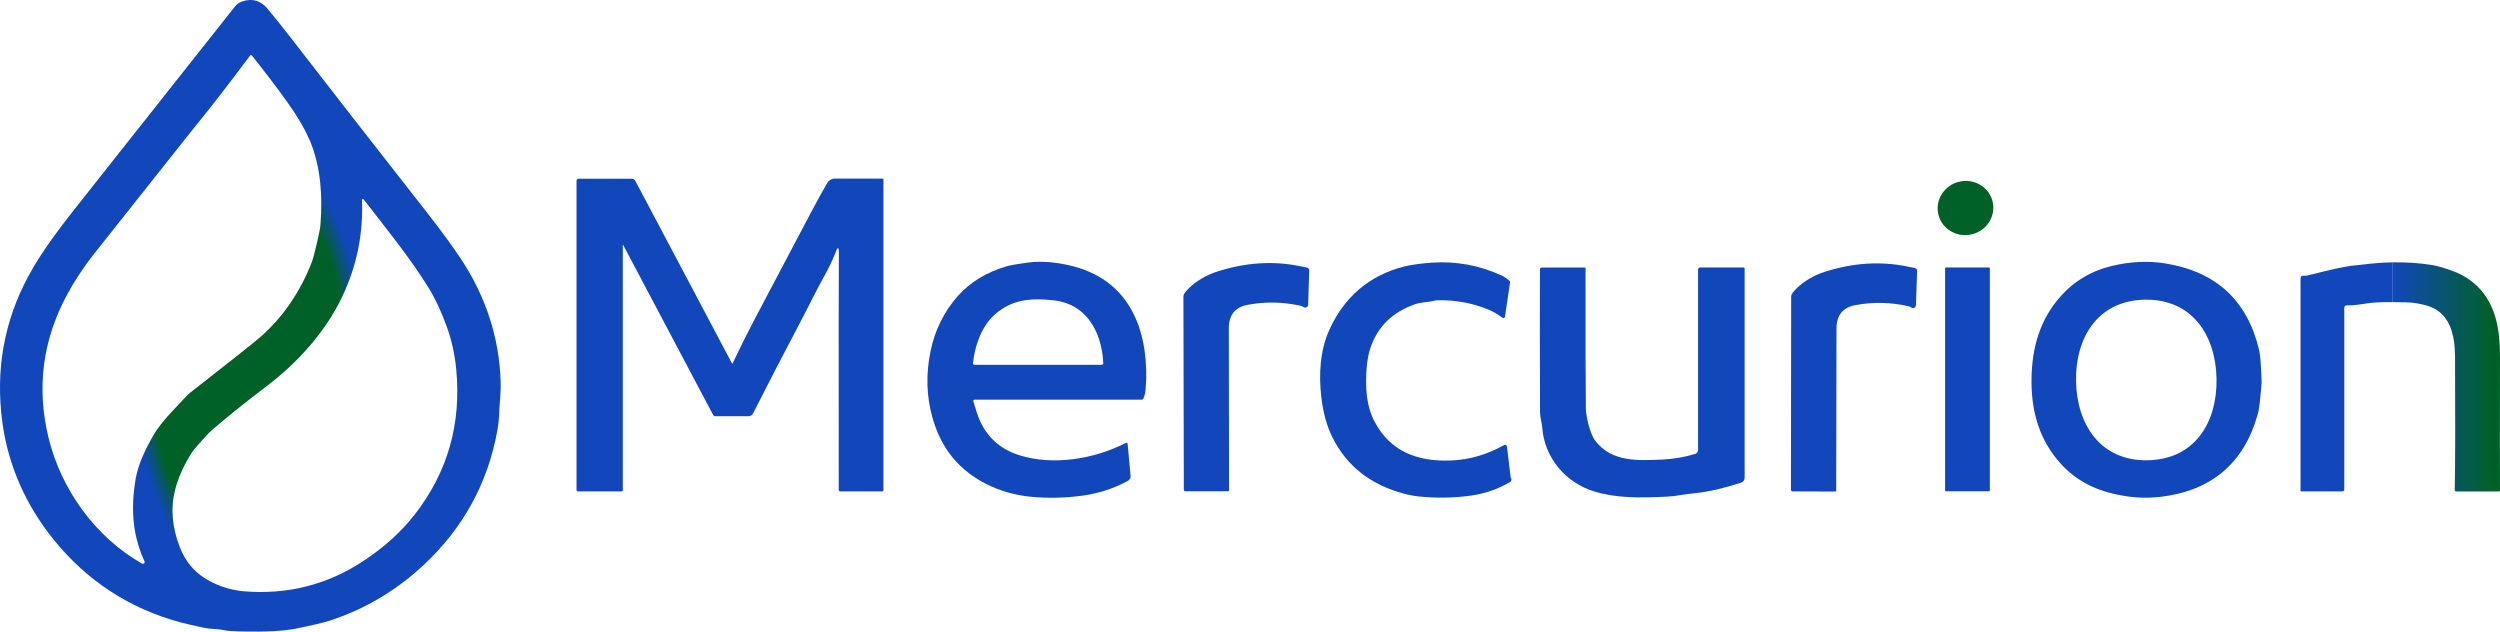
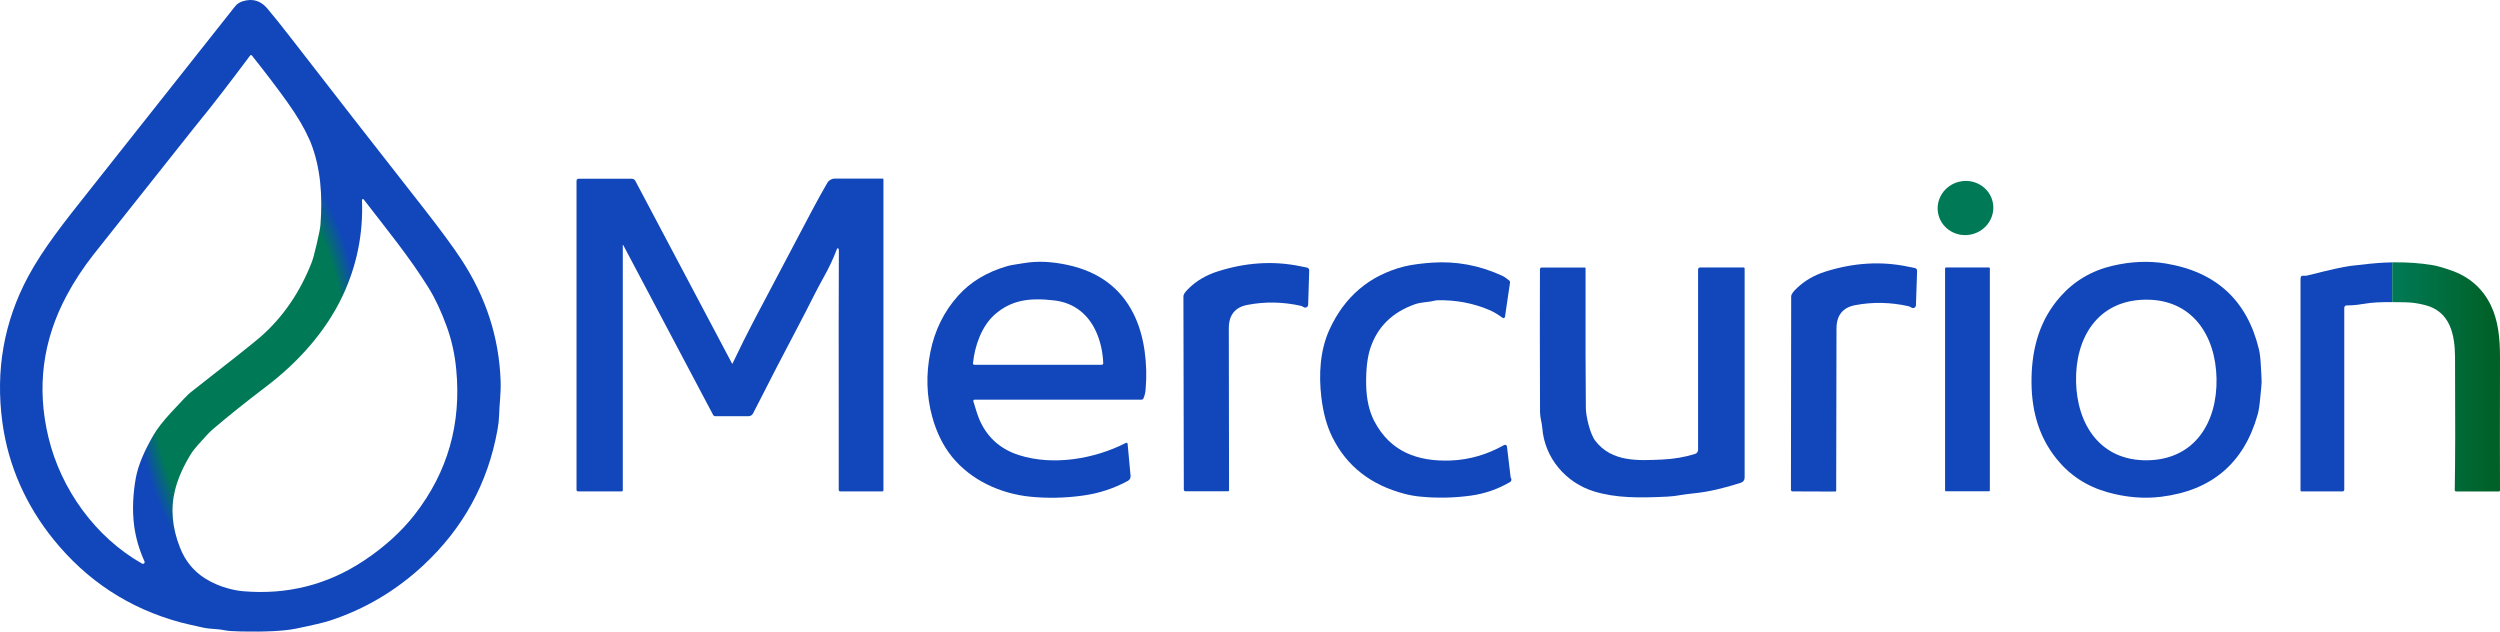
<svg xmlns="http://www.w3.org/2000/svg" xmlns:xlink="http://www.w3.org/1999/xlink" version="1.1" viewBox="0 0 926.928 234.182" id="svg9" width="926.928" height="234.182">
  <defs id="defs9">
    <linearGradient id="linearGradient27">
-       <stop style="stop-color:#1147bb;stop-opacity:1;" offset="0" id="stop27" />
+       <stop style="stop-color:#007a56;stop-opacity:1;" offset="0" id="stop27" />
      <stop style="stop-color:#006128;stop-opacity:1;" offset="0.915" id="stop28" />
    </linearGradient>
    <linearGradient id="linearGradient23">
-       <stop style="stop-color:#006128;stop-opacity:1;" offset="0.845" id="stop23" />
+       <stop style="stop-color:#007a56;stop-opacity:1;" offset="0.845" id="stop23" />
      <stop style="stop-color:#1147bb;stop-opacity:1;" offset="1" id="stop24" />
    </linearGradient>
    <radialGradient xlink:href="#linearGradient23" id="radialGradient24" cx="413.055" cy="509.623" fx="413.055" fy="509.623" r="42.678" gradientTransform="matrix(1,0,0,1.952401,-321.0524,-860.1792)" gradientUnits="userSpaceOnUse" />
    <linearGradient xlink:href="#linearGradient27" id="linearGradient28" x1="1208.016" y1="514.551" x2="1247.981" y2="514.551" gradientUnits="userSpaceOnUse" gradientTransform="translate(-321.0524,-374.8136)" />
  </defs>
  <path id="path1" style="fill:url(#radialGradient24);fill-opacity:1" d="M 92.559 0.006 C 91.73 0.04 90.865 0.2 89.967 0.486 C 88.78 0.86 87.845 1.482 87.158 2.355 C 74.312 18.629 56.074 41.668 32.447 71.475 C 24.217 81.855 16.007 92.135 10.438 102.525 C 1.451 119.305 -1.733 137.341 0.887 156.635 C 3.077 172.835 9.738 187.477 19.748 199.896 C 32.161 215.303 47.867 225.586 66.867 230.746 C 68.274 231.126 71.051 231.769 75.197 232.676 C 78.247 233.346 80.408 233.075 83.348 233.695 C 84.461 233.929 86.511 234.075 89.498 234.135 C 98.611 234.315 105.341 233.966 109.688 233.086 C 115.987 231.799 120.231 230.796 122.418 230.076 C 135.391 225.796 146.927 218.948 157.027 209.535 C 171.754 195.809 180.888 179.126 184.428 159.486 C 184.801 157.406 185.004 155.686 185.037 154.326 C 185.137 149.916 185.787 145.895 185.617 141.275 C 185.057 125.142 180.18 110.089 170.986 96.115 C 167.926 91.462 163.348 85.232 157.248 77.426 C 154.675 74.139 153.241 72.309 152.947 71.936 C 138.454 53.462 123.54 34.319 108.207 14.506 C 104.354 9.526 101.311 5.729 99.078 3.115 C 97.218 0.94 95.045 -0.095 92.559 0.006 z M 93.068 20.418 A 0.41 0.42 44.6 0 1 93.396 20.576 C 98.663 27.209 103.071 33.013 106.617 37.986 C 110.282 43.139 112.906 47.615 114.596 51.484 C 114.769 51.88 114.985 52.303 115.137 52.686 C 118.947 62.306 119.608 72.575 118.828 83.205 C 118.741 84.445 118.284 86.826 117.457 90.346 C 116.644 93.852 116.001 96.203 115.527 97.396 C 111.187 108.423 104.931 117.543 96.758 124.756 C 94.271 126.943 85.54 133.875 70.566 145.555 C 69.78 146.168 67.377 148.656 63.357 153.016 C 60.464 156.149 58.34 158.875 56.986 161.195 C 53.393 167.335 51.181 172.695 50.348 177.275 C 49.388 182.545 48.918 188.996 49.768 195.156 C 50.368 199.543 51.647 203.898 53.607 208.225 A 0.61 0.61 0 0 1 52.941 209.037 A 0.61 0.61 0 0 1 52.748 209.016 C 35.358 199.196 22.587 181.396 17.957 162.146 C 13.524 143.747 15.794 126.185 24.768 109.465 C 27.534 104.305 30.832 99.283 34.658 94.396 C 37.465 90.803 49.704 75.375 71.377 48.115 C 72.124 47.175 72.796 46.339 73.396 45.605 C 78.61 39.232 85.056 30.893 92.736 20.586 A 0.41 0.42 44.6 0 1 93.068 20.418 z M 134.68 73.852 A 0.33 0.33 0 0 1 134.797 73.885 C 143.587 85.275 151.908 95.425 158.908 106.715 C 161.368 110.681 163.631 115.523 165.697 121.236 C 167.457 126.09 168.606 131.289 169.146 136.836 C 171.12 157.083 166 175.053 153.787 190.746 C 148.794 197.159 142.451 202.906 134.758 207.986 C 121.331 216.846 106.48 220.588 90.207 219.215 C 88.176 219.043 86.225 218.637 84.316 218.102 C 81.419 217.288 78.644 216.107 76.027 214.455 C 71.774 211.775 68.681 207.983 66.748 203.076 C 63.795 195.61 63.191 188.435 64.938 181.555 C 65.984 177.421 67.871 173.115 70.598 168.635 C 72.068 166.205 74.157 164.176 76.377 161.666 C 77.177 160.759 78.031 159.915 78.938 159.135 C 84.257 154.568 90.96 149.205 99.047 143.045 C 110.517 134.295 120.757 122.966 126.967 109.836 C 132.307 98.543 134.72 86.629 134.207 74.096 A 0.33 0.33 0 0 1 134.68 73.852 z " />
  <path fill="#1e1e1f" d="m 310.978,181.616 q -0.06,-81.32 0.05,-88.5 0.01,-0.62 -0.13,-0.9 a 0.31,0.31 0 0 0 -0.56,0.04 q -2,5.32 -4.9,10.46 c -3.09,5.5 -5.19,10.08 -9.06,17.39 q -8.22,15.55 -17.16,33.17 a 1.89,1.91 13.6 0 1 -1.69,1.04 h -12.34 a 0.89,0.88 75.9 0 1 -0.78,-0.47 l -33.35,-63.01 a 0.07,0.08 30 0 0 -0.14,0.04 v 90.97 a 0.34,0.34 0 0 1 -0.34,0.34 h -16.28 a 0.54,0.53 0 0 1 -0.54,-0.53 V 67.026 a 0.75,0.75 0 0 1 0.75,-0.75 h 19.76 a 1.46,1.46 0 0 1 1.3,0.79 l 35.86,67.74 a 0.09,0.09 0 0 0 0.16,0 q 4.38,-9.16 7.81,-15.69 17.65,-33.49 21.59,-40.91 3.12,-5.87 5.75,-10.39 a 3.2,3.22 15.2 0 1 2.77,-1.6 h 17.78 a 0.27,0.27 0 0 1 0.27,0.27 V 181.736 a 0.46,0.46 0 0 1 -0.46,0.46 h -15.55 a 0.57,0.58 0 0 1 -0.57,-0.58 z" id="path2" style="fill:#1147bb;fill-opacity:1" />
-   <ellipse fill="#1e1e1f" cx="693.55" cy="236.663" transform="rotate(-12.8)" rx="10.34" ry="10.03" id="ellipse2" style="fill:#006128;fill-opacity:1" />
+   <ellipse fill="#1e1e1f" cx="693.55" cy="236.663" transform="rotate(-12.8)" rx="10.34" ry="10.03" id="ellipse2" style="fill:#007a56;fill-opacity:1" />
  <path fill="#1e1e1f" d="m 418.088,164.556 1.1,11.89 a 1.87,1.86 72.9 0 1 -0.96,1.82 q -7.72,4.23 -16.71,5.48 -9.96,1.38 -19.57,0.41 c -10.9,-1.1 -21.89,-6.03 -28.97,-14.79 q -4.95,-6.13 -7.34,-14.84 -3.19,-11.61 -0.67,-24.09 2.42,-11.98 10.24,-20.76 6.98,-7.82 18.51,-11.08 c 1.3,-0.37 3.81,-0.68 6.01,-1.05 q 7.37,-1.26 16.4,0.75 16.93,3.76 24.08,17.9 3.05,6.02 4.17,13.84 1.02,7.18 0.38,14.45 -0.14,1.67 -0.79,3.2 a 0.84,0.84 0 0 1 -0.77,0.51 h -61.88 a 0.45,0.45 0 0 0 -0.43,0.58 q 1.4,4.73 2.02,6.24 4.22,10.34 14.96,13.75 c 12.59,4 27.92,1.44 39.6,-4.56 a 0.43,0.42 73.9 0 1 0.62,0.35 z m -9.59,-29.31 a 0.55,0.55 0 0 0 0.55,-0.58 q -0.25,-6.15 -2.48,-11.31 -2.22,-5.12 -6.14,-8.18 -4.01,-3.13 -9.55,-3.79 -7.29,-0.87 -12.23,0.2 -5.43,1.17 -9.82,5.03 c -4.87,4.29 -7.46,11.7 -8.07,18.08 a 0.5,0.5 0 0 0 0.5,0.55 z" id="path3" style="fill:#1147bb;fill-opacity:1" />
  <path fill="#1e1e1f" d="m 560.288,177.346 a 1.09,1.09 0 0 1 -0.44,1.41 q -6.83,3.95 -14.53,5.01 -9.39,1.28 -18.76,0.36 -2.98,-0.29 -5.72,-1.01 -18.83,-4.9 -26.82,-20.97 -3.1,-6.22 -4.11,-14.92 c -0.97,-8.29 -0.52,-17.29 3.02,-25.04 q 8.4,-18.32 27.45,-23.32 c 3.08,-0.81 7.63,-1.28 10.55,-1.48 q 13.43,-0.93 25.96,4.82 1.17,0.53 2.68,1.8 a 0.88,0.87 24.7 0 1 0.3,0.81 l -1.87,12.67 a 0.54,0.54 0 0 1 -0.83,0.37 c -1.44,-0.93 -2.7,-1.96 -4.94,-2.91 q -9.06,-3.83 -19.18,-3.62 a 5.87,5.6 36 0 0 -1.12,0.15 c -2.61,0.65 -4.97,0.49 -7.45,1.38 q -12.47,4.46 -16.38,16.2 -1.72,5.18 -1.56,13.69 0.16,7.95 3.04,13.46 c 5.9,11.24 15.98,15.02 28.4,14.53 q 10.25,-0.41 19.71,-5.73 a 0.71,0.71 0 0 1 1.05,0.54 l 1.37,11.49 a 0.14,0.13 17.4 0 0 0.06,0.11 q 0.03,0.02 0.12,0.2 z" id="path4" style="fill:#1147bb;fill-opacity:1" />
  <path fill="#1e1e1f" d="m 838.548,141.726 c -0.03,1.31 -0.28,3.2 -0.55,6.13 q -0.34,3.79 -0.93,5.87 -7.63,27.01 -35.83,30.47 -9.55,1.17 -19.69,-1.65 -11.58,-3.22 -18.95,-12.31 c -7.14,-8.81 -9.59,-19.15 -9.36,-30.32 0.24,-11.17 3.13,-21.4 10.64,-29.9 q 7.75,-8.77 19.45,-11.49 10.25,-2.39 19.74,-0.82 28.03,4.66 34.51,31.96 0.5,2.11 0.68,5.91 c 0.14,2.93 0.31,4.83 0.29,6.15 z m -68.81,-0.37 c 0.29,16.04 9.03,29.62 26.58,29.3 17.56,-0.32 25.8,-14.2 25.51,-30.24 -0.29,-16.05 -9.03,-29.62 -26.59,-29.3 -17.55,0.32 -25.79,14.2 -25.5,30.24 z" id="path5" style="fill:#1147bb;fill-opacity:1" />
  <path id="path6" style="fill:#1147bb;fill-opacity:1" d="m 886.963,97.276 c -1.002,0.019 -2.009,0.048 -3.025,0.1 -2.993,0.153 -7.204,0.564 -12.631,1.23 -2.333,0.287 -7.613,1.471 -15.84,3.551 -0.7,0.18 -1.49,-0.052 -2.08,0.148 -0.28,0.093 -0.42,0.593 -0.42,1.5 -0.02,20.713 -0.023,46.734 -0.01,78.061 a 0.34,0.34 0 0 0 0.34,0.34 h 15.23 a 0.66,0.65 0 0 0 0.66,-0.65 v -67.449 a 0.87,0.87 0 0 1 0.879,-0.869 c 1.987,0.007 3.957,-0.168 5.91,-0.521 3.545,-0.638 7.315,-0.729 10.986,-0.701 z" />
  <path id="path24" style="fill:url(#linearGradient28);stroke:none;stroke-opacity:1" d="m 886.963,97.276 v 14.738 c 1.734,0.013 3.451,0.043 5.104,0.072 2.287,0.047 4.697,0.404 7.231,1.07 9.14,2.41 10.911,10.859 10.961,19.299 0.12,22.56 0.082,38.97 -0.111,49.23 a 0.52,0.52 0 0 0 0.521,0.529 h 15.92 a 0.34,0.34 0 0 0 0.34,-0.34 c -0.047,-8.34 -0.047,-24.819 0,-49.439 0.01,-7.03 -0.66,-13.709 -3.5,-19.449 -3.06,-6.173 -7.971,-10.431 -14.73,-12.771 -2.92,-1.013 -5.182,-1.653 -6.789,-1.92 -4.777,-0.782 -9.761,-1.118 -14.945,-1.02 z" />
  <path fill="#1e1e1f" d="m 438.928,181.556 -0.15,-71.59 a 2.3,2.1 53.7 0 1 0.05,-0.47 q 0.2,-0.93 2.15,-2.79 4.28,-4.07 10.34,-6.02 15.7,-5.05 30.6,-2.01 1.45,0.29 2.67,0.53 a 1.03,1.04 6.3 0 1 0.83,1.04 l -0.39,12.77 a 1.08,1.08 0 0 1 -1.25,1.03 q -0.24,-0.04 -0.85,-0.41 a 1.97,1.9 66 0 0 -0.62,-0.25 q -10,-2.23 -19.81,-0.34 -6.88,1.33 -6.89,8.63 0,5.38 0.09,60.11 a 0.37,0.37 0 0 1 -0.37,0.37 h -15.8 a 0.6,0.6 0 0 1 -0.6,-0.6 z" id="path7" style="fill:#1147bb;fill-opacity:1" />
  <path fill="#1e1e1f" d="m 664.628,182.196 a 0.6,0.6 0 0 1 -0.6,-0.6 l 0.09,-71.61 a 2.3,2.1 53.9 0 1 0.06,-0.47 q 0.2,-0.93 2.16,-2.79 4.29,-4.05 10.36,-5.99 15.72,-4.99 30.62,-1.9 1.45,0.29 2.67,0.54 a 1.03,1.04 6.5 0 1 0.82,1.04 l -0.43,12.77 a 1.08,1.08 0 0 1 -1.25,1.03 q -0.24,-0.04 -0.85,-0.41 a 1.97,1.91 66.2 0 0 -0.62,-0.26 q -10,-2.26 -19.82,-0.4 -6.88,1.3 -6.92,8.61 -0.02,5.38 -0.11,60.13 a 0.37,0.37 0 0 1 -0.37,0.37 z" id="path8" style="fill:#1147bb;fill-opacity:1" />
  <path fill="#1e1e1f" d="m 587.598,99.186 a 0.28,0.28 0 0 1 0.28,0.28 q -0.06,37.85 0.11,51.95 c 0.04,2.86 1.52,9.45 3.5,12.02 6.15,8.01 16.03,7.34 24.94,6.94 q 6.14,-0.27 12.03,-2.06 a 1.61,1.61 0 0 0 1.14,-1.54 V 99.906 a 0.73,0.73 0 0 1 0.73,-0.73 h 16.16 a 0.37,0.37 0 0 1 0.37,0.37 v 77.59 a 1.92,1.94 80.8 0 1 -1.33,1.83 q -9.46,3.08 -16.85,3.87 -3.63,0.39 -5.15,0.66 -2.82,0.51 -5.17,0.63 c -10.51,0.53 -19.09,0.57 -27.25,-1.9 -10.46,-3.17 -18.47,-12.36 -19.29,-23.71 -0.14,-1.85 -0.82,-3.64 -0.82,-5.78 q -0.12,-34.17 -0.03,-52.89 a 0.66,0.67 0.4 0 1 0.66,-0.66 z" id="path9" style="fill:#1147bb;fill-opacity:1" />
  <rect fill="#1e1e1f" x="721.178" y="99.176" width="16.6" height="82.98" rx="0.32" id="rect9" style="fill:#1147bb;fill-opacity:1" />
</svg>
